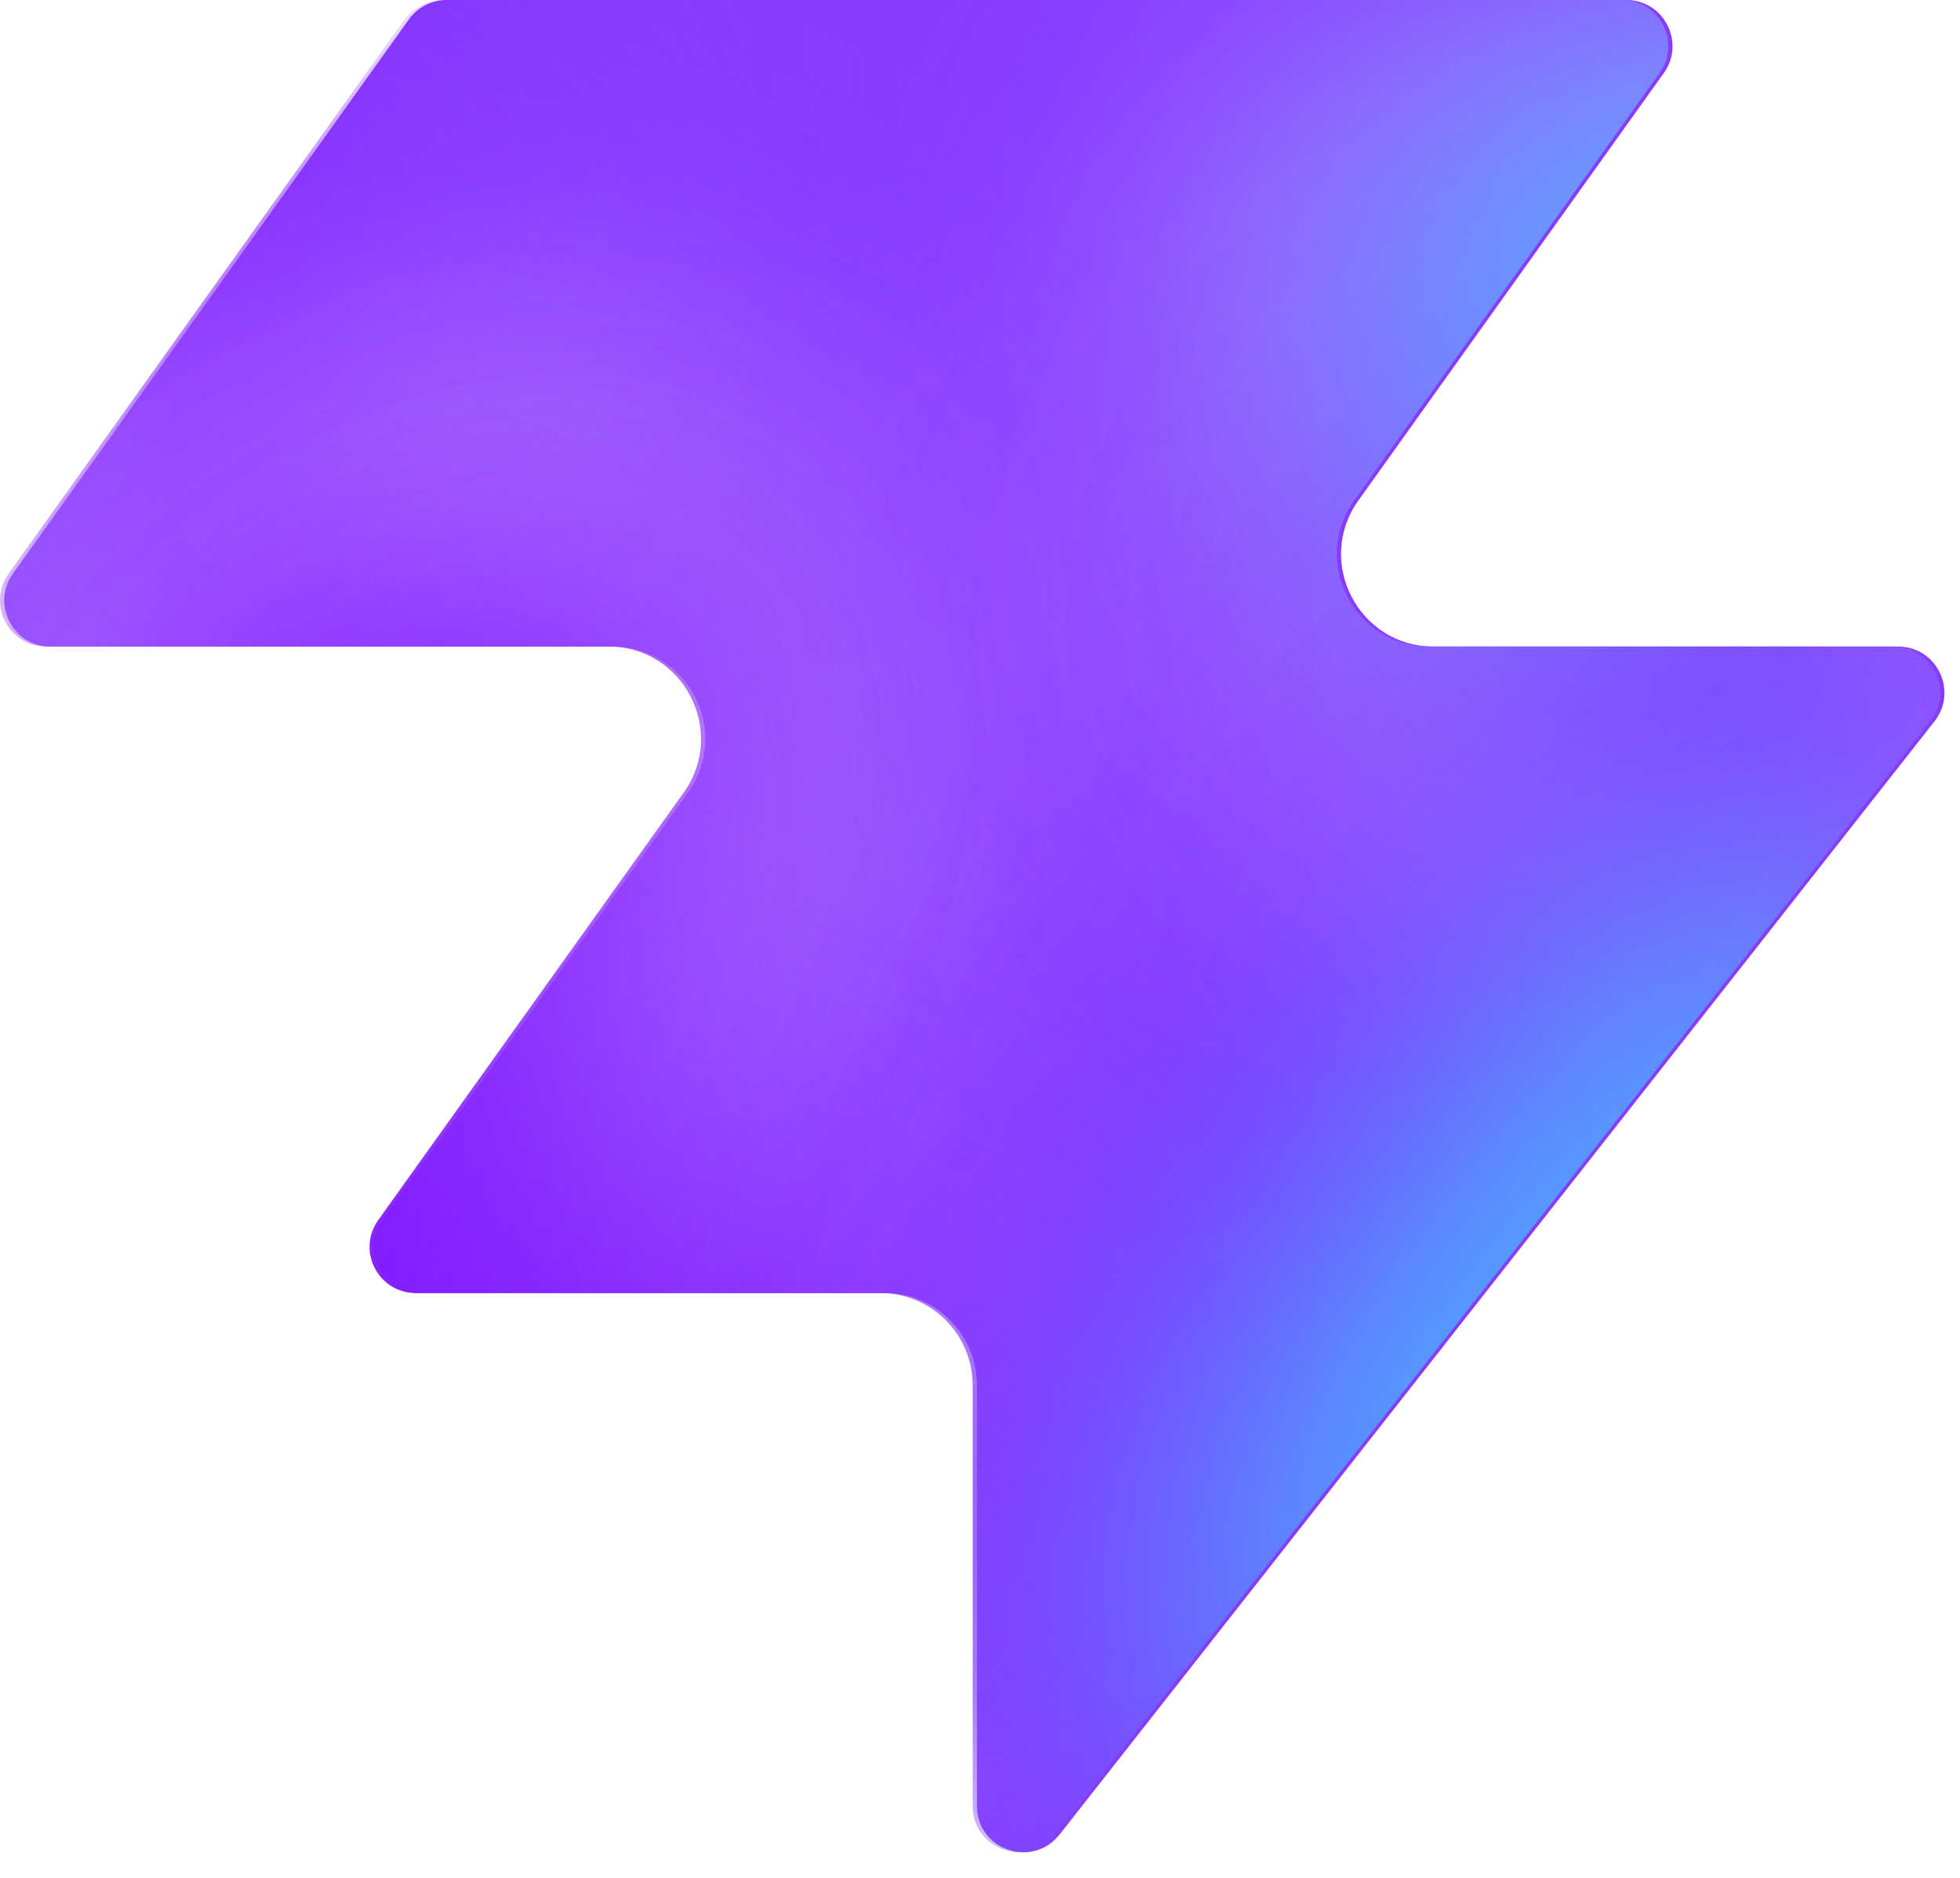
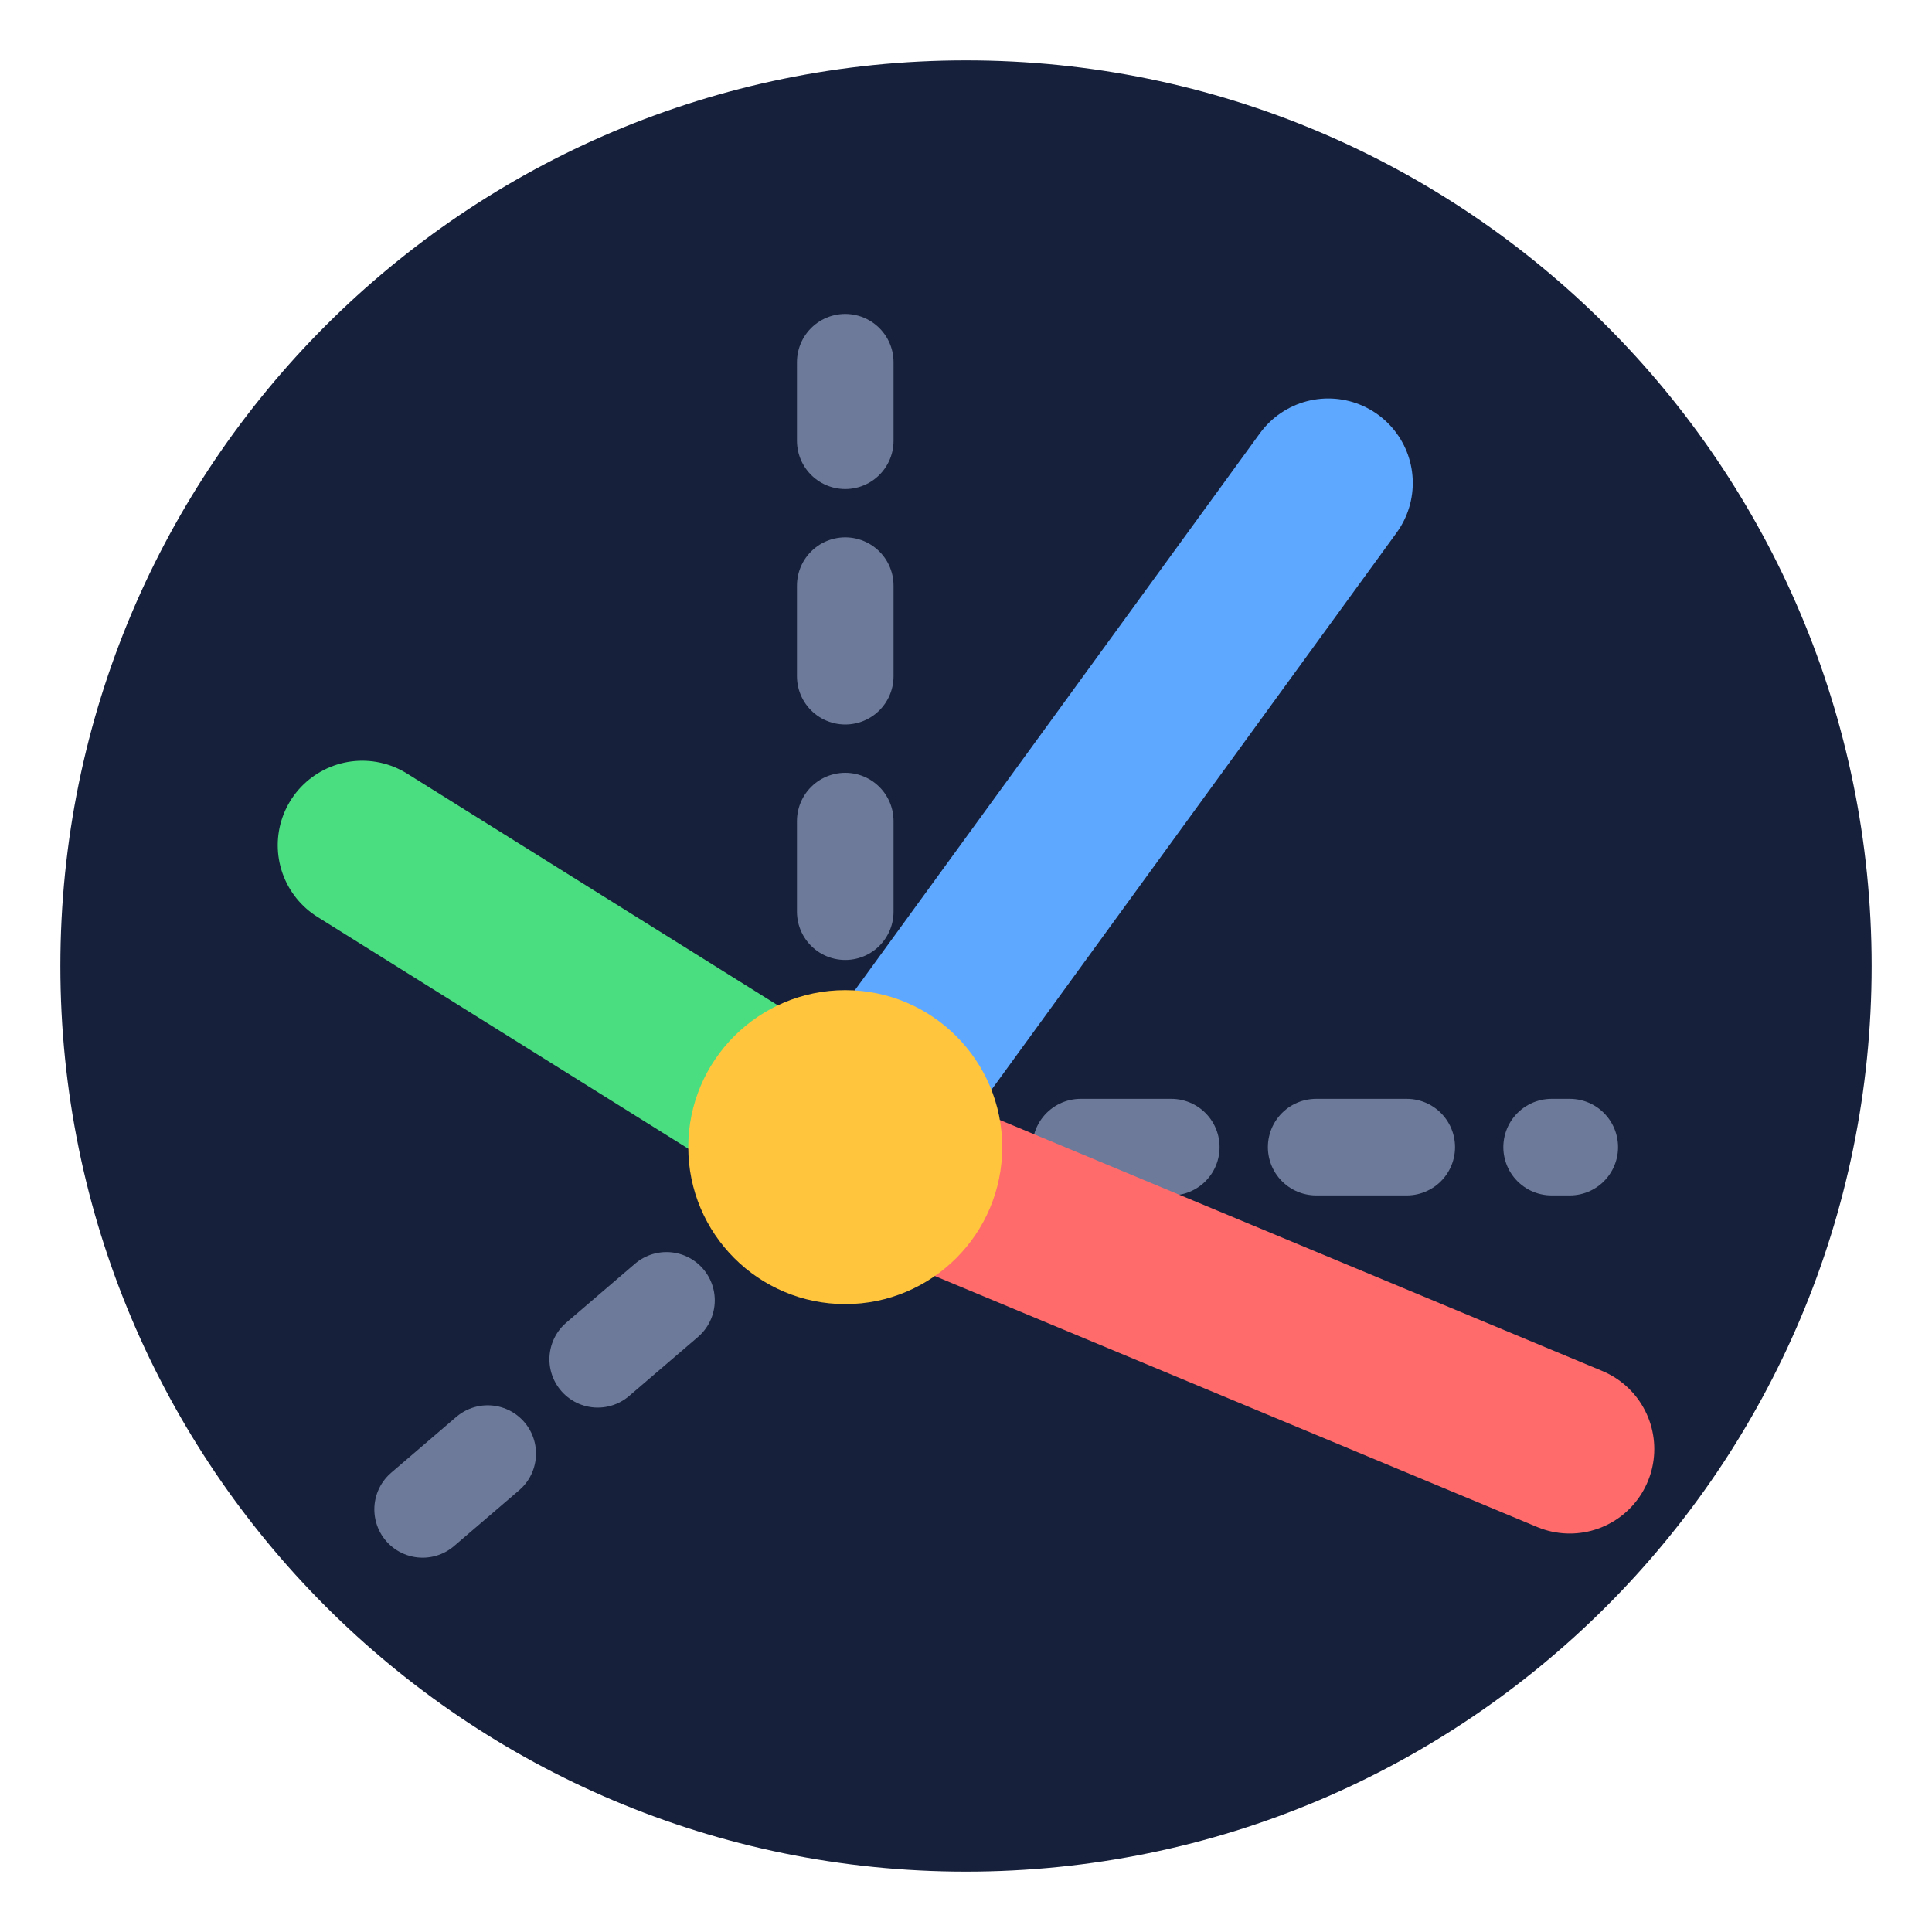
- <svg xmlns="http://www.w3.org/2000/svg" width="48" height="46" fill="none" viewBox="0 0 48 46">
-   <path fill="#863bff" d="M25.946 44.938c-.664.845-2.021.375-2.021-.698V33.937a2.26 2.26 0 0 0-2.262-2.262H10.287c-.92 0-1.456-1.04-.92-1.788l7.48-10.471c1.07-1.497 0-3.578-1.842-3.578H1.237c-.92 0-1.456-1.04-.92-1.788L10.013.474c.214-.297.556-.474.92-.474h28.894c.92 0 1.456 1.04.92 1.788l-7.48 10.471c-1.07 1.498 0 3.579 1.842 3.579h11.377c.943 0 1.473 1.088.89 1.83L25.947 44.94z" style="fill:#863bff;fill:color(display-p3 .525 .23 1);fill-opacity:1" />
-   <mask id="a" width="48" height="46" x="0" y="0" maskUnits="userSpaceOnUse" style="mask-type:alpha">
-     <path fill="#000" d="M25.842 44.938c-.664.844-2.021.375-2.021-.698V33.937a2.26 2.26 0 0 0-2.262-2.262H10.183c-.92 0-1.456-1.04-.92-1.788l7.48-10.471c1.07-1.498 0-3.579-1.842-3.579H1.133c-.92 0-1.456-1.04-.92-1.787L9.91.473c.214-.297.556-.474.92-.474h28.894c.92 0 1.456 1.04.92 1.788l-7.48 10.471c-1.07 1.498 0 3.578 1.842 3.578h11.377c.943 0 1.473 1.088.89 1.832L25.843 44.94z" style="fill:#000;fill-opacity:1" />
-   </mask>
-   <g mask="url(#a)">
-     <g filter="url(#b)">
-       <ellipse cx="5.508" cy="14.704" fill="#ede6ff" rx="5.508" ry="14.704" style="fill:#ede6ff;fill:color(display-p3 .927 .903 1);fill-opacity:1" transform="matrix(.00324 1 1 -.00324 -4.47 31.516)" />
-     </g>
-     <g filter="url(#c)">
-       <ellipse cx="10.399" cy="29.851" fill="#ede6ff" rx="10.399" ry="29.851" style="fill:#ede6ff;fill:color(display-p3 .927 .903 1);fill-opacity:1" transform="matrix(.00324 1 1 -.00324 -39.328 7.883)" />
-     </g>
-     <g filter="url(#d)">
-       <ellipse cx="5.508" cy="30.487" fill="#7e14ff" rx="5.508" ry="30.487" style="fill:#7e14ff;fill:color(display-p3 .492 .077 1);fill-opacity:1" transform="rotate(89.814 -25.913 -14.639)scale(1 -1)" />
-     </g>
-     <g filter="url(#e)">
-       <ellipse cx="5.508" cy="30.599" fill="#7e14ff" rx="5.508" ry="30.599" style="fill:#7e14ff;fill:color(display-p3 .492 .077 1);fill-opacity:1" transform="rotate(89.814 -32.644 -3.334)scale(1 -1)" />
-     </g>
-     <g filter="url(#f)">
-       <ellipse cx="5.508" cy="30.599" fill="#7e14ff" rx="5.508" ry="30.599" style="fill:#7e14ff;fill:color(display-p3 .492 .077 1);fill-opacity:1" transform="matrix(.00324 1 1 -.00324 -34.34 30.47)" />
-     </g>
-     <g filter="url(#g)">
-       <ellipse cx="14.072" cy="22.078" fill="#ede6ff" rx="14.072" ry="22.078" style="fill:#ede6ff;fill:color(display-p3 .927 .903 1);fill-opacity:1" transform="rotate(93.35 24.506 48.493)scale(-1 1)" />
-     </g>
-     <g filter="url(#h)">
-       <ellipse cx="3.47" cy="21.501" fill="#7e14ff" rx="3.47" ry="21.501" style="fill:#7e14ff;fill:color(display-p3 .492 .077 1);fill-opacity:1" transform="rotate(89.009 28.708 47.59)scale(-1 1)" />
-     </g>
-     <g filter="url(#i)">
-       <ellipse cx="3.47" cy="21.501" fill="#7e14ff" rx="3.47" ry="21.501" style="fill:#7e14ff;fill:color(display-p3 .492 .077 1);fill-opacity:1" transform="rotate(89.009 28.708 47.59)scale(-1 1)" />
-     </g>
-     <g filter="url(#j)">
-       <ellipse cx=".387" cy="8.972" fill="#7e14ff" rx="4.407" ry="29.108" style="fill:#7e14ff;fill:color(display-p3 .492 .077 1);fill-opacity:1" transform="rotate(39.51 .387 8.972)" />
-     </g>
-     <g filter="url(#k)">
-       <ellipse cx="47.523" cy="-6.092" fill="#7e14ff" rx="4.407" ry="29.108" style="fill:#7e14ff;fill:color(display-p3 .492 .077 1);fill-opacity:1" transform="rotate(37.892 47.523 -6.092)" />
-     </g>
-     <g filter="url(#l)">
-       <ellipse cx="41.412" cy="6.333" fill="#47bfff" rx="5.971" ry="9.665" style="fill:#47bfff;fill:color(display-p3 .28 .748 1);fill-opacity:1" transform="rotate(37.892 41.412 6.333)" />
-     </g>
-     <g filter="url(#m)">
-       <ellipse cx="-1.879" cy="38.332" fill="#7e14ff" rx="4.407" ry="29.108" style="fill:#7e14ff;fill:color(display-p3 .492 .077 1);fill-opacity:1" transform="rotate(37.892 -1.88 38.332)" />
-     </g>
-     <g filter="url(#n)">
-       <ellipse cx="-1.879" cy="38.332" fill="#7e14ff" rx="4.407" ry="29.108" style="fill:#7e14ff;fill:color(display-p3 .492 .077 1);fill-opacity:1" transform="rotate(37.892 -1.88 38.332)" />
-     </g>
-     <g filter="url(#o)">
-       <ellipse cx="35.651" cy="29.907" fill="#7e14ff" rx="4.407" ry="29.108" style="fill:#7e14ff;fill:color(display-p3 .492 .077 1);fill-opacity:1" transform="rotate(37.892 35.651 29.907)" />
-     </g>
-     <g filter="url(#p)">
-       <ellipse cx="38.418" cy="32.4" fill="#47bfff" rx="5.971" ry="15.297" style="fill:#47bfff;fill:color(display-p3 .28 .748 1);fill-opacity:1" transform="rotate(37.892 38.418 32.4)" />
-     </g>
+ <svg xmlns="http://www.w3.org/2000/svg" viewBox="0 0 32 32">
+   <circle cx="16" cy="16" r="15" fill="#16203A" />
+   <g stroke-linecap="round" stroke-width="1.6" stroke-dasharray="1.5 2.4" stroke="#6D7A99">
+     <path d="M14 19L14 6" />
+     <path d="M14 19L26 19" />
+     <path d="M14 19L7 25" />
  </g>
-   <defs>
-     <filter id="b" width="60.045" height="41.654" x="-19.77" y="16.149" color-interpolation-filters="sRGB" filterUnits="userSpaceOnUse">
-       <feFlood flood-opacity="0" result="BackgroundImageFix" />
-       <feBlend in="SourceGraphic" in2="BackgroundImageFix" result="shape" />
-       <feGaussianBlur result="effect1_foregroundBlur_2002_17158" stdDeviation="7.659" />
-     </filter>
-     <filter id="c" width="90.34" height="51.437" x="-54.613" y="-7.533" color-interpolation-filters="sRGB" filterUnits="userSpaceOnUse">
-       <feFlood flood-opacity="0" result="BackgroundImageFix" />
-       <feBlend in="SourceGraphic" in2="BackgroundImageFix" result="shape" />
-       <feGaussianBlur result="effect1_foregroundBlur_2002_17158" stdDeviation="7.659" />
-     </filter>
-     <filter id="d" width="79.355" height="29.4" x="-49.64" y="2.03" color-interpolation-filters="sRGB" filterUnits="userSpaceOnUse">
-       <feFlood flood-opacity="0" result="BackgroundImageFix" />
-       <feBlend in="SourceGraphic" in2="BackgroundImageFix" result="shape" />
-       <feGaussianBlur result="effect1_foregroundBlur_2002_17158" stdDeviation="4.596" />
-     </filter>
-     <filter id="e" width="79.579" height="29.4" x="-45.045" y="20.029" color-interpolation-filters="sRGB" filterUnits="userSpaceOnUse">
-       <feFlood flood-opacity="0" result="BackgroundImageFix" />
-       <feBlend in="SourceGraphic" in2="BackgroundImageFix" result="shape" />
-       <feGaussianBlur result="effect1_foregroundBlur_2002_17158" stdDeviation="4.596" />
-     </filter>
-     <filter id="f" width="79.579" height="29.4" x="-43.513" y="21.178" color-interpolation-filters="sRGB" filterUnits="userSpaceOnUse">
-       <feFlood flood-opacity="0" result="BackgroundImageFix" />
-       <feBlend in="SourceGraphic" in2="BackgroundImageFix" result="shape" />
-       <feGaussianBlur result="effect1_foregroundBlur_2002_17158" stdDeviation="4.596" />
-     </filter>
-     <filter id="g" width="74.749" height="58.852" x="15.756" y="-17.901" color-interpolation-filters="sRGB" filterUnits="userSpaceOnUse">
-       <feFlood flood-opacity="0" result="BackgroundImageFix" />
-       <feBlend in="SourceGraphic" in2="BackgroundImageFix" result="shape" />
-       <feGaussianBlur result="effect1_foregroundBlur_2002_17158" stdDeviation="7.659" />
-     </filter>
-     <filter id="h" width="61.377" height="25.362" x="23.548" y="2.284" color-interpolation-filters="sRGB" filterUnits="userSpaceOnUse">
-       <feFlood flood-opacity="0" result="BackgroundImageFix" />
-       <feBlend in="SourceGraphic" in2="BackgroundImageFix" result="shape" />
-       <feGaussianBlur result="effect1_foregroundBlur_2002_17158" stdDeviation="4.596" />
-     </filter>
-     <filter id="i" width="61.377" height="25.362" x="23.548" y="2.284" color-interpolation-filters="sRGB" filterUnits="userSpaceOnUse">
-       <feFlood flood-opacity="0" result="BackgroundImageFix" />
-       <feBlend in="SourceGraphic" in2="BackgroundImageFix" result="shape" />
-       <feGaussianBlur result="effect1_foregroundBlur_2002_17158" stdDeviation="4.596" />
-     </filter>
-     <filter id="j" width="56.045" height="63.649" x="-27.636" y="-22.853" color-interpolation-filters="sRGB" filterUnits="userSpaceOnUse">
-       <feFlood flood-opacity="0" result="BackgroundImageFix" />
-       <feBlend in="SourceGraphic" in2="BackgroundImageFix" result="shape" />
-       <feGaussianBlur result="effect1_foregroundBlur_2002_17158" stdDeviation="4.596" />
-     </filter>
-     <filter id="k" width="54.814" height="64.646" x="20.116" y="-38.415" color-interpolation-filters="sRGB" filterUnits="userSpaceOnUse">
-       <feFlood flood-opacity="0" result="BackgroundImageFix" />
-       <feBlend in="SourceGraphic" in2="BackgroundImageFix" result="shape" />
-       <feGaussianBlur result="effect1_foregroundBlur_2002_17158" stdDeviation="4.596" />
-     </filter>
-     <filter id="l" width="33.541" height="35.313" x="24.641" y="-11.323" color-interpolation-filters="sRGB" filterUnits="userSpaceOnUse">
-       <feFlood flood-opacity="0" result="BackgroundImageFix" />
-       <feBlend in="SourceGraphic" in2="BackgroundImageFix" result="shape" />
-       <feGaussianBlur result="effect1_foregroundBlur_2002_17158" stdDeviation="4.596" />
-     </filter>
-     <filter id="m" width="54.814" height="64.646" x="-29.286" y="6.009" color-interpolation-filters="sRGB" filterUnits="userSpaceOnUse">
-       <feFlood flood-opacity="0" result="BackgroundImageFix" />
-       <feBlend in="SourceGraphic" in2="BackgroundImageFix" result="shape" />
-       <feGaussianBlur result="effect1_foregroundBlur_2002_17158" stdDeviation="4.596" />
-     </filter>
-     <filter id="n" width="54.814" height="64.646" x="-29.286" y="6.009" color-interpolation-filters="sRGB" filterUnits="userSpaceOnUse">
-       <feFlood flood-opacity="0" result="BackgroundImageFix" />
-       <feBlend in="SourceGraphic" in2="BackgroundImageFix" result="shape" />
-       <feGaussianBlur result="effect1_foregroundBlur_2002_17158" stdDeviation="4.596" />
-     </filter>
-     <filter id="o" width="54.814" height="64.646" x="8.244" y="-2.416" color-interpolation-filters="sRGB" filterUnits="userSpaceOnUse">
-       <feFlood flood-opacity="0" result="BackgroundImageFix" />
-       <feBlend in="SourceGraphic" in2="BackgroundImageFix" result="shape" />
-       <feGaussianBlur result="effect1_foregroundBlur_2002_17158" stdDeviation="4.596" />
-     </filter>
-     <filter id="p" width="39.409" height="43.623" x="18.713" y="10.588" color-interpolation-filters="sRGB" filterUnits="userSpaceOnUse">
-       <feFlood flood-opacity="0" result="BackgroundImageFix" />
-       <feBlend in="SourceGraphic" in2="BackgroundImageFix" result="shape" />
-       <feGaussianBlur result="effect1_foregroundBlur_2002_17158" stdDeviation="4.596" />
-     </filter>
-   </defs>
+   <g stroke-linecap="round" stroke-width="2.8">
+     <path d="M14 19L22 8" stroke="#5FA8FF" />
+     <path d="M14 19L26 24" stroke="#FF6B6B" />
+     <path d="M14 19L6 14" stroke="#4ADE80" />
+   </g>
+   <circle cx="14" cy="19" r="2.6" fill="#FFC53D" />
</svg>
